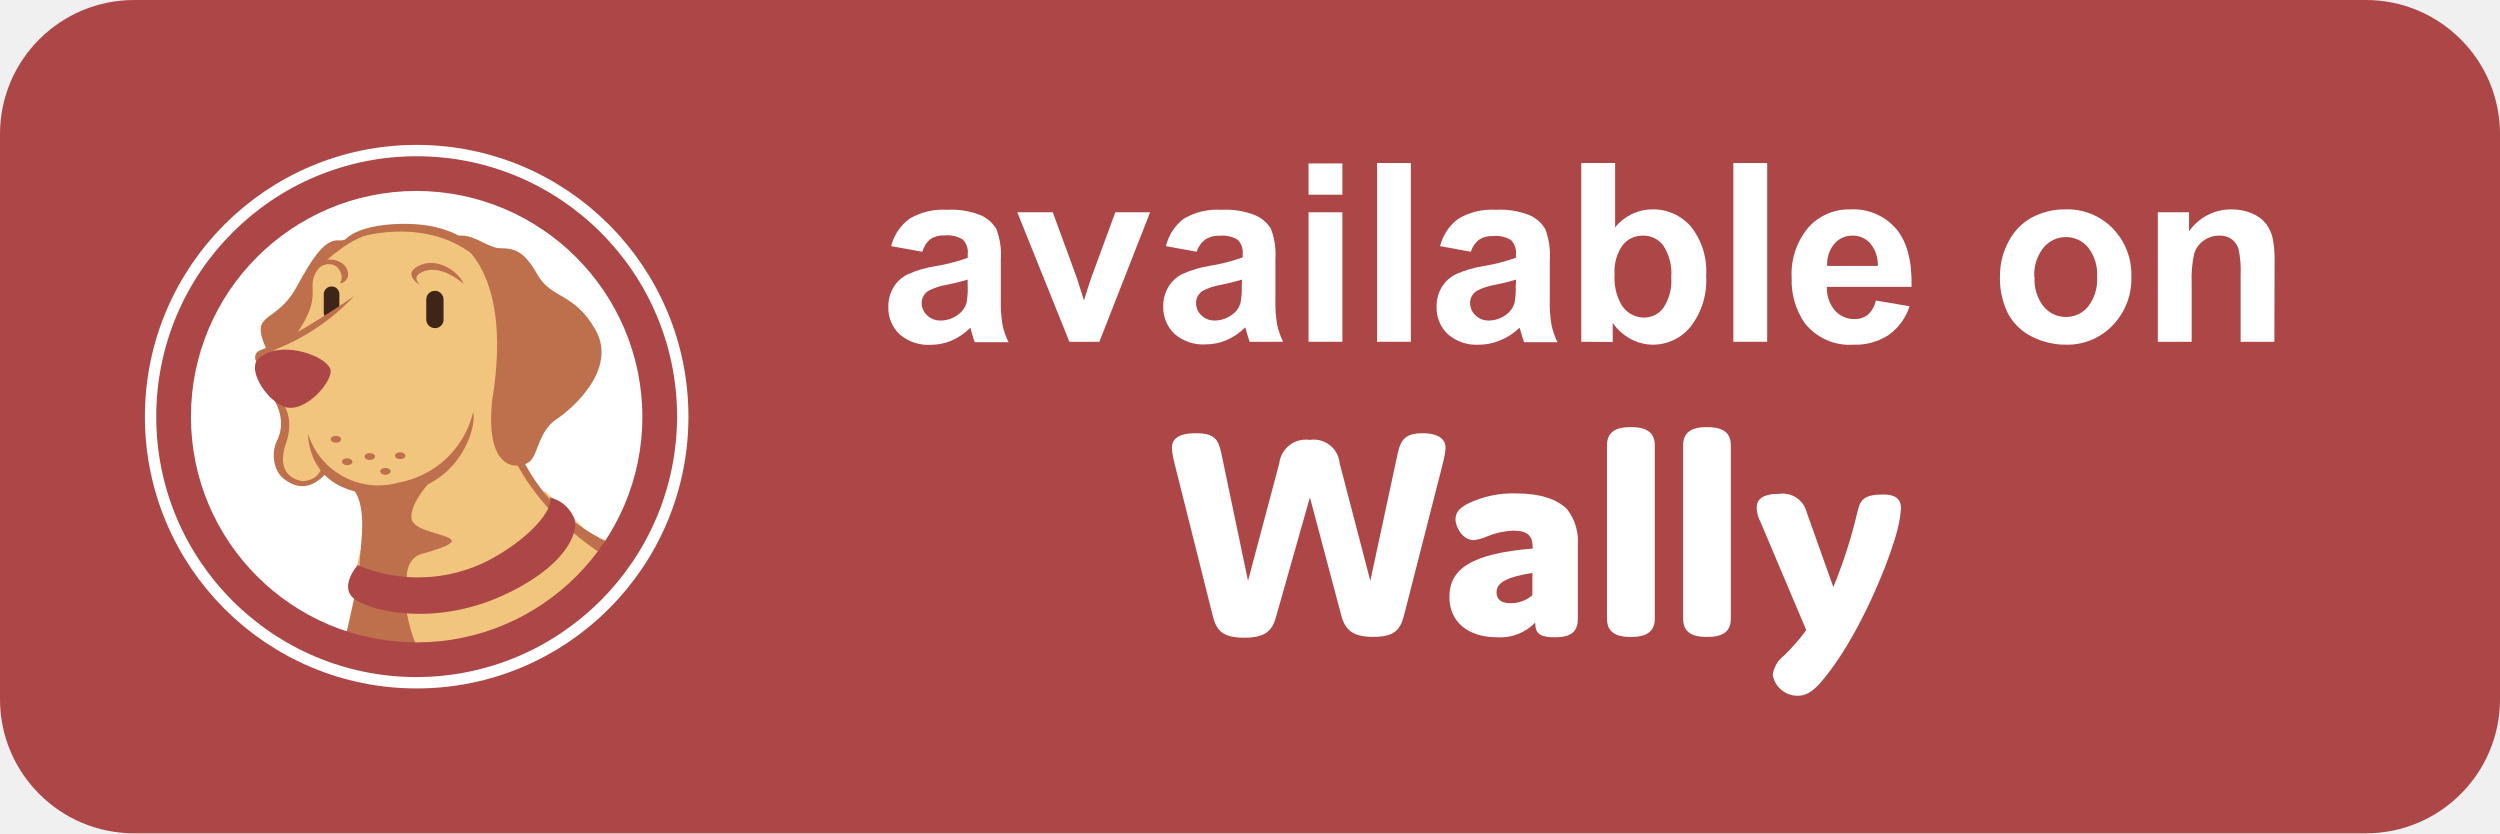
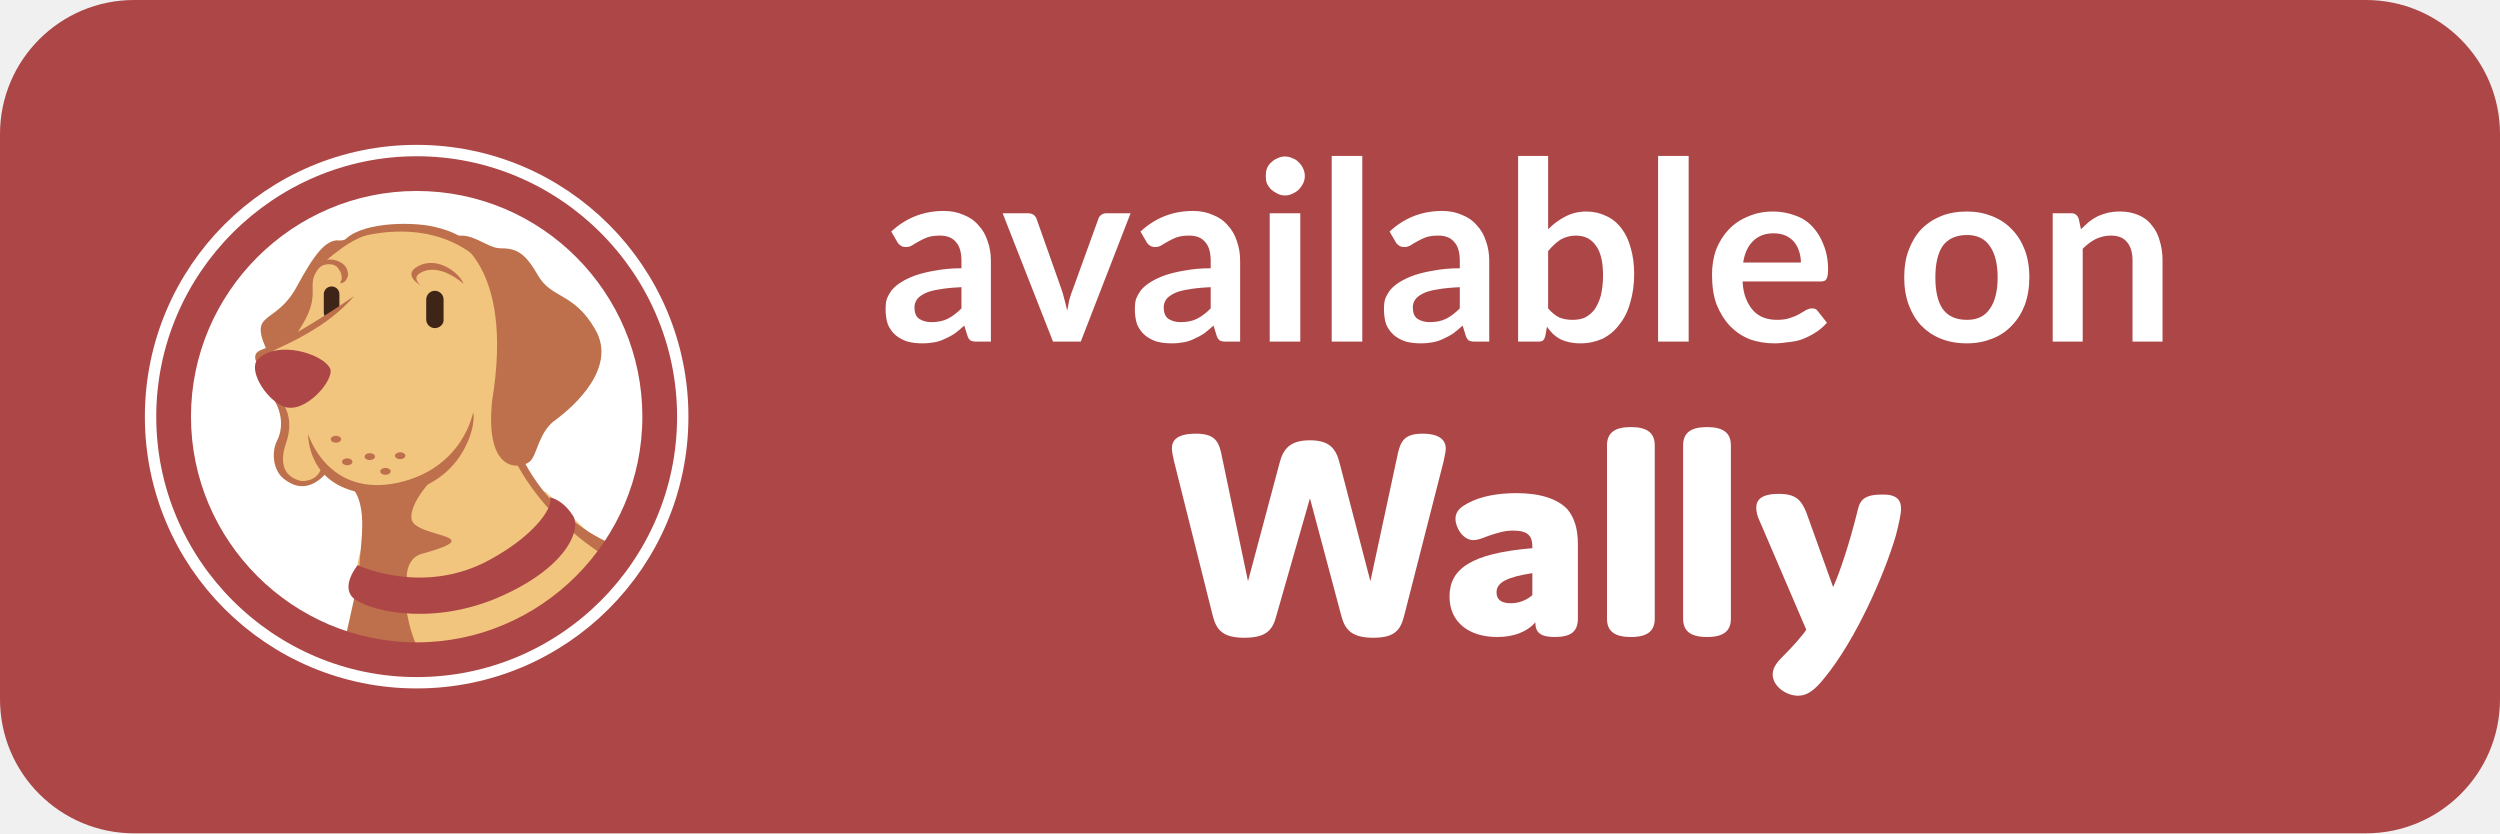
- <svg xmlns="http://www.w3.org/2000/svg" id="svg3520" viewBox="0 0 240 80">
-   <defs>
-     <style>.cls-1{fill:none;}.cls-2{fill:#ad4646;}.cls-3{isolation:isolate;}.cls-4,.cls-5{fill:#fff;}.cls-5{stroke:#fff;stroke-miterlimit:14;stroke-width:3px;}.cls-6{clip-path:url(#clip-path);}.cls-7{fill:#f2c57e;}.cls-8{fill:#bd704b;}.cls-9{fill:#3f2418;}.cls-10{clip-path:url(#clip-path-2);}.cls-11{fill:#6a2524;}</style>
-     <clipPath id="clip-path">
-       <rect class="cls-1" x="15" y="15" width="50" height="50" />
+ <svg xmlns="http://www.w3.org/2000/svg" xmlns:xlink="http://www.w3.org/1999/xlink" width="240" height="80" viewBox="0 0 68.571 22.857" version="1.1" id="svg3520" xml:space="preserve">
+   <defs id="defs3390">
+     <path id="A" d="M132.2 41.9c0 1.7-1 2.5-3.2 2.5s-3.2-.8-3.2-2.5V18.3c0-1.7 1-2.5 3.2-2.5s3.2.8 3.2 2.5v23.6z" />
+     <clipPath id="B">
+       <rect width="60" height="60" x=".7" y=".5" rx="41.437" ry="0" fill="#000" fill-opacity="1" stroke-width="1" id="rect3364" />
    </clipPath>
-     <clipPath id="clip-path-2">
-       <rect class="cls-1" x="70.67" y="15" width="81.42" height="50" />
+     <clipPath id="C">
+       <path d="M67.5.5h97.7v60H67.5z" fill="#fff" fill-opacity="1" stroke="#ddd" stroke-width="1.002" stroke-dasharray="none" stroke-opacity="1" id="path3367" />
+     </clipPath>
+     <path id="D" d="M81.5 41.5c-.5 2-1.4 3-4.3 3-2.8 0-3.7-1-4.2-2.9l-5.2-21.1c-.1-.5-.3-1.3-.3-1.8 0-1.1.7-2 3.2-2 2.3 0 3 .8 3.4 2.6l3.6 17.5 4.2-16c.5-2.1 1.5-3.2 4.1-3.2s3.5 1.1 4 3.2l4.1 16 3.7-17.5c.4-1.8 1.1-2.6 3.3-2.6 2.4 0 3.1 1 3.1 2 0 .5-.2 1.2-.3 1.8l-5.3 21.1c-.5 1.9-1.3 2.9-4.1 2.9s-3.8-1-4.3-3l-4.2-16zm31.7-11.6c-1.1 0-2.1.3-3.5.8-.7.3-1.3.5-1.8.5-1.4 0-2.4-1.7-2.4-2.9 0-.9.5-1.5 1.6-2.1 1.8-1 4.1-1.4 6.6-1.4 3.2 0 5.5.8 6.8 2.2.9 1.1 1.4 2.6 1.4 4.7v10.2c0 1.8-1 2.5-3.1 2.5-1.9 0-2.6-.6-2.6-2h0c-1.1 1.3-2.9 2-5.1 2-3.9 0-6.4-2.1-6.4-5.5 0-3.8 2.9-5.9 11.1-6.6v-.2c0-1.4-.5-2.2-2.6-2.2zm-2.2 8.4c0 .9.5 1.5 1.9 1.5 1.1 0 2.1-.4 2.9-1.1v-3c-3.2.5-4.8 1.2-4.8 2.6z" />
+     <path id="E" d="M165.2 26.9c0 .8-.3 2.1-.7 3.7-1.6 5.5-5.4 14.2-9.5 19.3-1.4 1.8-2.4 2.5-3.6 2.5-1.6 0-3.4-1.3-3.4-2.9 0-1 .7-1.8 1.5-2.6 1-1 2.6-2.8 3-3.5l-6.2-14.7c-.3-.6-.5-1.3-.5-1.9 0-1.1.7-1.9 3-1.9s3 .8 3.7 2.5l3.6 10.2c.9-2 2.2-6 3.2-10.1.3-1.3.5-2.5 3.2-2.5 2.2-.1 2.7.8 2.7 1.9z" />
+     <path id="F" d="M24 50.2l-2 8s18.2.5 25.8-5.7 5.7-5.8 5.7-5.8l-8-7.6z" />
+     <path id="G" d="M29.3 51.3s.6 5.9 2.6 7c0 0-9.7.7-9.5-1.9l1.4-6.3z" />
+     <path id="H" d="M22.5 36.6s1.8 2.5 2.2 6.2-4 6.9 4.1 8.4c7.2 1.3 22.9-5.5 17.8-10.6-3.2-3.2-5.4-5.8-4-12 1.5-6.2-7.1-10-7.1-10z" />
+     <path id="I" d="M41.6 34.6s2.7 7.1 11.5 12.4l.7-1.6s-7.4-2.3-11.4-11.1-1 .3-.8.3zM25.8 9.5s-5.1 2.2-2.8 18c.7 8.6-2.9 7.9-3.6 7.1-.8-.7 2.4-5.1.6-6.6s-4-.1-6.2-4.4c-2.8-5.6.5-3.3 3.1-8.1 1.9-3.5 3.3-5.5 4.9-5.3 1.3.1 2.5-1.8 4-.7z" />
+     <path id="J" d="M15.6 27.6s.2 3.7-.5 5.8c-1.1 3.1 1.7 7.3 5.8 2.8s-5.3-8.6-5.3-8.6z" />
+     <path id="K" d="M36.4 10.5s-7.9-4-14.2.5-1.3 3.9-5.1 9.6-.7 18.5 11.5 18.7 12-23.2 12-23.2-1.2-5.2-4.2-5.6z" />
+     <path id="L" d="M33.7 36.5s-3.8 3.4-3.6 5.7c.1 2.3 9.5 1.8 1.2 4.1-2.3.6-2.2 4.4-.4 5.1s-6.9-.7-6.8-3.6c.1-2.8 1.3-7.9-1.6-9.8-.2 0 7.1 2.2 11.2-1.5z" />
+     <path id="M" d="M23.9 47.6s7.5 3.6 15.2-.6c5.7-3.1 7.5-6.5 6.9-7.2 0 0 1.4.1 2.7 2.1 1 1.5-.6 6.1-9 9.6-7.9 3.2-15 1.2-16.4-.2-1.3-1.4.6-3.7.6-3.7z" />
+     <path id="N" d="M20.9 19.4h0c-.5 0-.9-.4-.9-.9v-2.1c0-.5.4-.9.9-.9h0c.5 0 .9.4.9.9v2.1c0 .5-.4.9-.9.9z" />
+     <path id="O" d="M23.2 17s-6.6 4.7-9.1 5.7-2.4 3.7 1 6.5 13.5-4.6 8.1-12.2z" />
+     <path id="P" d="M13.6 27.6s2.5 2.7 1 5.7c-1 2 0 5.8 3.7 4.7 0 0-4.3.2-2.6-4.6.6-1.8.6-4.5-2.1-5.8zM34.8 9.9s7.2 2.9 4.6 18.7c-.9 8.6 3.3 7.9 4.3 7.1.9-.7 1-3.5 3.1-4.9 2-1.5 7-5.9 4.5-10.3s-5.1-3.5-6.7-6.4c-1.5-2.6-2.5-3-4.3-3-1.5 0-3.6-2.2-5.5-1.2z" />
+     <path id="Q" d="M32.8 20.3h0c-.5 0-1-.4-1-1V17c0-.5.4-1 1-1h0c.5 0 1 .4 1 1v2.4c0 .5-.5.9-1 .9z" />
+     <path id="R" d="M31.2 15.4s-2.2-1.2-.4-2.2c2.3-1.3 4.9.8 5.3 2 0 0-2.7-2.5-4.9-1.3-1.2.6 0 1.5 0 1.5zm-9.5-1.9a.78.78 0 0 0-.4-.4c-.3-.2-.8-.2-1.2-.1s-.7.4-1 .6c.2-.5.5-.9 1-1.1.2-.1.5-.1.7-.1.5 0 1 .2 1.4.5s.6.8.6 1.3c-.1.4-.3.8-.7.9-.1 0-.2.1-.2 0s.1-.2.1-.3c.1-.2.1-.4 0-.7 0-.1-.1-.4-.3-.6zm-3.5 19s2.2 7.4 10.4 5.6c7.5-1.7 8.6-8.1 8.6-8.1.5 1.5-1.6 10.2-11.8 9.4-7.4-.6-7.2-6.9-7.2-6.9z" />
+     <path id="S" d="M19.8 36.1s-.3 2.9-4.5 1.4c0 0 2.1 2.4 4.7-.2 1.2-1.3-.2-1.2-.2-1.2zm-6.6-10.7c-.5-.3-.5-1.1-.2-1.6.4-.5 1.2-.9 1.8-1.2 3.1-1.4 6.4-3.3 8.7-6 0 0-7 4.9-10.7 6.2-1.8.7.4 2.6.4 2.6z" />
+     <path id="T" d="M12.4 23.9c-1.1 1.1.7 4.4 2.9 5.4 2.5 1.1 6.1-3.2 5.4-4.4-.8-1.6-6-3.3-8.3-1z" />
+     <path id="U" d="M16.9 27.7c-.2-.3-.2-.8 0-1 .1-.1.2-.2.3-.2.2-.1.4-.1.5-.1.9-.1 1.9.3 2.5 1 .5.5.3 1-.2 1.3-.6.3-1.4.4-2.1.1a2.17 2.17 0 0 1-1-1.1zm-2.3 0c.1-.3.2-.7 0-1-.1-.1-.2-.2-.3-.2-.1-.1-.3-.1-.4-.1-.7-.1-1.4.3-2 1-.4.5-.2 1 .2 1.3.5.3 1.1.4 1.6.1a1.44 1.44 0 0 0 .9-1.1z" />
+     <path id="V" d="M30.7 60.5c-16.5 0-30-13.5-30-30s13.5-30 30-30 30 13.5 30 30-13.4 30-30 30zm0-56c-14.3 0-26 11.7-26 26s11.7 26 26 26 26-11.7 26-26-11.6-26-26-26z" />
+     <path id="W" d="M22.2 10.4s9.1-3.8 15.7 2c0 0-.2-2.7-5.3-3.8-2.7-.6-8.7-.5-10.4 1.8z" />
+     <path id="A-1" d="M12.4 23.9c-1.1 1.1.7 4.4 2.9 5.4 2.5 1.1 6.1-3.2 5.4-4.4-.8-1.6-6-3.3-8.3-1z" />
+     <path id="B-7" d="M132.2 41.9c0 1.7-1 2.5-3.2 2.5s-3.2-.8-3.2-2.5V18.3c0-1.7 1-2.5 3.2-2.5s3.2.8 3.2 2.5v23.6z" />
+     <clipPath clipPathUnits="userSpaceOnUse" id="clipPath7215">
+       <rect style="fill:#ffffff;stroke:none;stroke-width:3;stroke-dasharray:none;stroke-opacity:1" id="rect7217" width="97.7" height="60" x="67.5" y="0.5" ry="0" />
    </clipPath>
  </defs>
-   <rect id="background" class="cls-2" width="240" height="80" rx="12.88" />
-   <g id="text">
-     <g class="cls-3">
-       <path class="cls-4" d="M88.55,24.17l-3-.54A4.66,4.66,0,0,1,87.31,21a6.26,6.26,0,0,1,3.61-.86,7.58,7.58,0,0,1,3.23.52,3.29,3.29,0,0,1,1.5,1.32,6.9,6.9,0,0,1,.43,2.95l0,3.83a12.86,12.86,0,0,0,.16,2.42,6.67,6.67,0,0,0,.58,1.67H93.58c-.09-.22-.19-.54-.32-1-.05-.2-.09-.33-.11-.39a5.82,5.82,0,0,1-1.78,1.23,5.1,5.1,0,0,1-2,.41,4.17,4.17,0,0,1-3-1,3.48,3.48,0,0,1-1.09-2.64,3.55,3.55,0,0,1,.49-1.87,3.25,3.25,0,0,1,1.4-1.27,10.36,10.36,0,0,1,2.58-.76,17.28,17.28,0,0,0,3.15-.81v-.33A1.71,1.71,0,0,0,92.43,23a2.74,2.74,0,0,0-1.74-.4,2.34,2.34,0,0,0-1.36.34A2.4,2.4,0,0,0,88.55,24.17Zm4.34,2.67a18.5,18.5,0,0,1-2,.5,6,6,0,0,0-1.77.58,1.38,1.38,0,0,0-.64,1.16A1.62,1.62,0,0,0,89,30.27a1.79,1.79,0,0,0,1.3.5A2.78,2.78,0,0,0,92,30.19a2.08,2.08,0,0,0,.78-1.09,7,7,0,0,0,.12-1.6Z" />
-       <path class="cls-4" d="M102.66,32.81l-5-12.43h3.41l2.32,6.34.67,2.12c.17-.54.29-.89.33-1.06.11-.35.23-.71.35-1.06l2.33-6.34h3.34l-4.87,12.43Z" />
-       <path class="cls-4" d="M114.88,24.17l-2.95-.54A4.66,4.66,0,0,1,113.64,21a6.26,6.26,0,0,1,3.61-.86,7.66,7.66,0,0,1,3.24.52A3.31,3.31,0,0,1,122,21.94a6.86,6.86,0,0,1,.44,2.95l0,3.83a12.86,12.86,0,0,0,.16,2.42,7.09,7.09,0,0,0,.58,1.67h-3.21a9.55,9.55,0,0,1-.31-1l-.12-.39a5.7,5.7,0,0,1-1.78,1.23,5.1,5.1,0,0,1-2,.41,4.17,4.17,0,0,1-3-1,3.48,3.48,0,0,1-1.09-2.64,3.55,3.55,0,0,1,.49-1.87,3.25,3.25,0,0,1,1.4-1.27,10.36,10.36,0,0,1,2.58-.76,17.69,17.69,0,0,0,3.16-.81v-.33a1.71,1.71,0,0,0-.47-1.35,2.72,2.72,0,0,0-1.74-.4,2.28,2.28,0,0,0-1.35.34A2.35,2.35,0,0,0,114.88,24.17Zm4.35,2.67a19.53,19.53,0,0,1-2,.5,6,6,0,0,0-1.77.58,1.38,1.38,0,0,0-.64,1.16,1.62,1.62,0,0,0,.51,1.19,1.79,1.79,0,0,0,1.3.5,2.78,2.78,0,0,0,1.67-.58,2,2,0,0,0,.78-1.09,6.79,6.79,0,0,0,.13-1.6Z" />
-       <path class="cls-4" d="M125.62,18.69v-3h3.25v3Zm0,14.12V20.38h3.25V32.81Z" />
-       <path class="cls-4" d="M132.2,32.81V15.65h3.24V32.81Z" />
-       <path class="cls-4" d="M141.2,24.17l-2.95-.54A4.66,4.66,0,0,1,140,21a6.26,6.26,0,0,1,3.61-.86,7.58,7.58,0,0,1,3.23.52,3.29,3.29,0,0,1,1.5,1.32,6.86,6.86,0,0,1,.44,2.95l0,3.83a12.86,12.86,0,0,0,.16,2.42,7.09,7.09,0,0,0,.58,1.67h-3.21a9.55,9.55,0,0,1-.31-1l-.12-.39A5.7,5.7,0,0,1,144,32.68a5.1,5.1,0,0,1-2,.41,4.17,4.17,0,0,1-3-1,3.48,3.48,0,0,1-1.09-2.64,3.55,3.55,0,0,1,.49-1.87,3.25,3.25,0,0,1,1.4-1.27,10.36,10.36,0,0,1,2.58-.76,17.28,17.28,0,0,0,3.15-.81v-.33a1.71,1.71,0,0,0-.46-1.35,2.72,2.72,0,0,0-1.74-.4A2.28,2.28,0,0,0,142,23,2.35,2.35,0,0,0,141.2,24.17Zm4.34,2.67a18.5,18.5,0,0,1-2,.5,6,6,0,0,0-1.77.58,1.38,1.38,0,0,0-.64,1.16,1.62,1.62,0,0,0,.51,1.19,1.79,1.79,0,0,0,1.3.5,2.78,2.78,0,0,0,1.67-.58,2.08,2.08,0,0,0,.78-1.09,7,7,0,0,0,.12-1.6Z" />
-       <path class="cls-4" d="M151.8,32.81V15.65h3.25v6.18a4.59,4.59,0,0,1,3.56-1.73,4.78,4.78,0,0,1,3.71,1.64,6.87,6.87,0,0,1,1.47,4.73,7.23,7.23,0,0,1-1.5,4.9,4.64,4.64,0,0,1-3.64,1.72,4.49,4.49,0,0,1-2.07-.53A5,5,0,0,1,154.82,31v1.83ZM155,26.33a5.25,5.25,0,0,0,.61,2.85,2.56,2.56,0,0,0,2.24,1.31,2.3,2.3,0,0,0,1.83-.93,4.65,4.65,0,0,0,.76-2.93,4.88,4.88,0,0,0-.77-3.07,2.38,2.38,0,0,0-1.95-.94,2.42,2.42,0,0,0-1.94.91A4.27,4.27,0,0,0,155,26.33Z" />
-       <path class="cls-4" d="M166.4,32.81V15.65h3.25V32.81Z" />
-       <path class="cls-4" d="M180.08,28.85l3.24.55a5.41,5.41,0,0,1-2,2.75,5.73,5.73,0,0,1-3.37.94A5.47,5.47,0,0,1,173.24,31,7.17,7.17,0,0,1,172,26.69a6.94,6.94,0,0,1,1.59-4.84,5.23,5.23,0,0,1,4-1.75A5.43,5.43,0,0,1,182,21.93q1.59,1.83,1.51,5.61h-8.13a3.34,3.34,0,0,0,.78,2.28,2.45,2.45,0,0,0,1.87.81,2,2,0,0,0,1.29-.42A2.58,2.58,0,0,0,180.08,28.85Zm.19-3.32a3.18,3.18,0,0,0-.73-2.17,2.19,2.19,0,0,0-1.69-.74,2.23,2.23,0,0,0-1.75.78,3.05,3.05,0,0,0-.69,2.13Z" />
-       <path class="cls-4" d="M192,26.42a6.8,6.8,0,0,1,.79-3.17A5.49,5.49,0,0,1,195,20.91a6.66,6.66,0,0,1,3.27-.81,6.06,6.06,0,0,1,4.56,1.83,6.35,6.35,0,0,1,1.78,4.63,6.41,6.41,0,0,1-1.79,4.67,6,6,0,0,1-4.53,1.86,7.13,7.13,0,0,1-3.22-.77,5.27,5.27,0,0,1-2.33-2.27A7.61,7.61,0,0,1,192,26.42Zm3.32.17a4.16,4.16,0,0,0,.87,2.84,2.76,2.76,0,0,0,2.14,1,2.72,2.72,0,0,0,2.13-1,4.2,4.2,0,0,0,.86-2.86,4.11,4.11,0,0,0-.86-2.81,2.72,2.72,0,0,0-2.13-1,2.76,2.76,0,0,0-2.14,1A4.15,4.15,0,0,0,195.29,26.59Z" />
-       <path class="cls-4" d="M218.34,32.81H215.1V26.47a9.88,9.88,0,0,0-.21-2.61,1.88,1.88,0,0,0-.68-.92,1.9,1.9,0,0,0-1.13-.32,2.59,2.59,0,0,0-1.51.46,2.41,2.41,0,0,0-.92,1.24,10.7,10.7,0,0,0-.25,2.86v5.63h-3.25V20.38h3v1.83a4.89,4.89,0,0,1,4.05-2.11,4.83,4.83,0,0,1,2,.39,3.34,3.34,0,0,1,1.35,1,3.78,3.78,0,0,1,.63,1.38,10.42,10.42,0,0,1,.18,2.21Z" />
+   <rect width="68.571" height="22.857" ry="3.679" fill="#ad4646" id="background" />
+   <text xml:space="preserve" x="24.27" y="9.316" font-weight="bold" font-size="6.806px" font-family="Lato" fill="#ffffff" id="text" transform="scale(0.9938187,1.00622)" style="font-size:6.806px;stroke-width:0.985">
+     <tspan x="24.27" y="9.316" id="tspan3394" style="font-size:6.806px;stroke-width:0.985">available on</tspan>
+   </text>
+   <circle cx="11.428" cy="11.428" fill="#fff" stroke="#ddd" stroke-width="0.235" id="icon_background" style="fill:#ffffff;stroke:#ffffff;stroke-opacity:1;stroke-width:0.857;stroke-dasharray:none" r="7.026" />
+   <g transform="matrix(.238094 0 0 .238094 4.119022 4.16664)" clip-path="url(#B)" id="icon">
+     <use xlink:href="#F" fill="#f2c57e" id="use3410" />
+     <use xlink:href="#G" fill="#bd704b" id="use3412" />
+     <use xlink:href="#H" fill="#f2c57e" id="use3414" />
+     <use xlink:href="#I" fill="#bd704b" id="use3416" />
+     <g fill="#f2c57e" id="g3422">
+       <use xlink:href="#J" id="use3418" />
+       <use xlink:href="#K" id="use3420" />
+     </g>
+     <use xlink:href="#L" fill="#bd704b" id="use3424" />
+     <use xlink:href="#M" fill="#ad4646" id="use3426" />
+     <use xlink:href="#N" fill="#3f2418" id="use3428" />
+     <use xlink:href="#O" fill="#f2c57e" id="use3430" />
+     <use xlink:href="#P" fill="#bd704b" id="use3432" />
+     <use xlink:href="#Q" fill="#3f2418" id="use3434" />
+     <g fill="#bd704b" id="g3440">
+       <use xlink:href="#R" id="use3436" />
+       <use xlink:href="#S" id="use3438" />
+     </g>
+     <use xlink:href="#T" fill="#ad4646" id="use3442" />
+     <use xlink:href="#U" clip-path="url(#C)" fill="#6a2524" id="use3444" />
+     <use xlink:href="#V" fill="#ad4646" id="use3446" />
+     <g fill="#bd704b" id="g3460">
+       <use xlink:href="#W" id="use3448" />
+       <ellipse cx="21.4" cy="33.1" rx=".6" ry=".4" id="ellipse3450" />
+       <ellipse cx="25.3" cy="35.1" rx=".6" ry=".4" id="ellipse3452" />
+       <ellipse cx="28.8" cy="35" rx=".6" ry=".4" id="ellipse3454" />
+       <ellipse cx="27.1" cy="36.8" rx=".6" ry=".4" id="ellipse3456" />
+       <ellipse cx="22.7" cy="35.7" rx=".6" ry=".4" id="ellipse3458" />
    </g>
  </g>
-   <circle id="icon_background" data-name="icon background" class="cls-5" cx="40" cy="40" r="24.59" />
-   <g class="cls-6">
-     <g id="icon">
-       <g id="use3410">
-         <path id="F" class="cls-7" d="M34.42,56.42l-1.67,6.66s15.17.42,21.5-4.75S59,53.5,59,53.5l-6.67-6.33Z" />
-       </g>
-       <g id="use3412">
-         <path id="G" class="cls-8" d="M38.83,57.33s.5,4.92,2.17,5.84c0,0-8.08.58-7.92-1.59l1.17-5.25Z" />
-       </g>
-       <g id="use3414">
-         <path id="H" class="cls-7" d="M33.17,45.08A11.8,11.8,0,0,1,35,50.25c.33,3.08-3.33,5.75,3.42,7,6,1.08,19.08-4.58,14.83-8.83-2.67-2.67-4.5-4.84-3.33-10S44,30.08,44,30.08Z" />
-       </g>
-       <g id="use3416">
-         <path id="I" class="cls-8" d="M49.08,43.42s2.25,5.91,9.59,10.33l.58-1.33a17.19,17.19,0,0,1-9.5-9.25C46.42,35.83,48.92,43.42,49.08,43.42ZM35.92,22.5s-4.25,1.83-2.34,15c.59,7.17-2.41,6.58-3,5.92s2-4.25.5-5.5-3.33-.09-5.16-3.67c-2.34-4.67.41-2.75,2.58-6.75,1.58-2.92,2.75-4.58,4.08-4.42C33.67,23.17,34.67,21.58,35.92,22.5Z" />
-       </g>
-       <g id="g3422">
-         <g id="use3418">
-           <path id="J" class="cls-7" d="M27.42,37.58A17.12,17.12,0,0,1,27,42.42c-.92,2.58,1.42,6.08,4.83,2.33S27.42,37.58,27.42,37.58Z" />
-         </g>
-         <g id="use3420">
-           <path id="K" class="cls-7" d="M44.75,23.33s-6.58-3.33-11.83.42-1.09,3.25-4.25,8-.59,15.42,9.58,15.58S48.25,28,48.25,28,47.25,23.67,44.75,23.33Z" />
-         </g>
-       </g>
-       <g id="use3424">
-         <path id="L" class="cls-8" d="M42.5,45s-3.17,2.83-3,4.75,7.92,1.5,1,3.42c-1.92.5-1.83,3.66-.33,4.25s-5.75-.59-5.67-3,1.08-6.59-1.33-8.17C33,46.25,39.08,48.08,42.5,45Z" />
-       </g>
-       <g id="use3426">
-         <path id="M" class="cls-2" d="M34.33,54.25A14.85,14.85,0,0,0,47,53.75c4.75-2.58,6.25-5.42,5.75-6A3.32,3.32,0,0,1,55,49.5c.83,1.25-.5,5.08-7.5,8-6.58,2.67-12.5,1-13.67-.17S34.33,54.25,34.33,54.25Z" />
-       </g>
-       <g id="use3428">
-         <path id="N" class="cls-9" d="M31.83,30.75h0a.75.75,0,0,1-.75-.75V28.25a.75.75,0,0,1,.75-.75h0a.74.74,0,0,1,.75.75V30A.74.74,0,0,1,31.83,30.75Z" />
-       </g>
-       <g id="use3430">
-         <path id="O" class="cls-7" d="M33.75,28.75s-5.5,3.92-7.58,4.75-2,3.08.83,5.42S38.25,35.08,33.75,28.75Z" />
-       </g>
-       <g id="use3432">
-         <path id="P" class="cls-8" d="M25.75,37.58s2.08,2.25.83,4.75c-.83,1.67,0,4.84,3.09,3.92,0,0-3.59.17-2.17-3.83C28,40.92,28,38.67,25.75,37.58ZM43.42,22.83s6,2.42,3.83,15.59C46.5,45.58,50,45,50.83,44.33s.84-2.91,2.59-4.08,5.83-4.92,3.75-8.58-4.25-2.92-5.59-5.34c-1.25-2.16-2.08-2.5-3.58-2.5C46.75,23.83,45,22,43.42,22.83Z" />
-       </g>
-       <g id="use3434">
-         <path id="Q" class="cls-9" d="M41.75,31.5h0a.83.83,0,0,1-.83-.83V28.75a.83.83,0,0,1,.83-.83h0a.83.83,0,0,1,.83.83v2A.81.81,0,0,1,41.75,31.5Z" />
-       </g>
-       <g id="g3440">
-         <g id="use3436">
-           <path id="R" class="cls-8" d="M40.42,27.42s-1.84-1-.34-1.84c1.92-1.08,4.09.67,4.42,1.67,0,0-2.25-2.08-4.08-1.08C39.42,26.67,40.42,27.42,40.42,27.42ZM32.5,25.83a.66.66,0,0,0-.33-.33,1.31,1.31,0,0,0-1-.08,2.6,2.6,0,0,0-.84.5,1.53,1.53,0,0,1,.84-.92,1.43,1.43,0,0,1,.58-.08,2,2,0,0,1,1.17.41,1.36,1.36,0,0,1,.5,1.09.94.94,0,0,1-.59.75c-.08,0-.16.08-.16,0s.08-.17.08-.25a.75.75,0,0,0,0-.59A.91.91,0,0,0,32.5,25.83ZM29.58,41.67a7.07,7.07,0,0,0,8.67,4.66,9,9,0,0,0,7.17-6.75c.41,1.25-1.34,8.5-9.84,7.84C29.42,46.92,29.58,41.67,29.58,41.67Z" />
-         </g>
-         <g id="use3438">
-           <path id="S" class="cls-8" d="M30.92,44.67s-.25,2.41-3.75,1.16c0,0,1.75,2,3.91-.16C32.08,44.58,30.92,44.67,30.92,44.67Zm-5.5-8.92a1,1,0,0,1-.17-1.33,4.64,4.64,0,0,1,1.5-1,20.69,20.69,0,0,0,7.25-5s-5.83,4.08-8.92,5.16C23.58,34.17,25.42,35.75,25.42,35.75Z" />
-         </g>
-       </g>
-       <g id="use3442">
-         <path id="T" class="cls-2" d="M24.75,34.5c-.92.92.58,3.67,2.42,4.5,2.08.92,5.08-2.67,4.5-3.67C31,34,26.67,32.58,24.75,34.5Z" />
-       </g>
-       <g class="cls-10">
-         <g id="use3444">
-           <path id="U" class="cls-11" d="M28.5,37.67a.75.75,0,0,1,0-.84c.08-.08.17-.16.25-.16a.85.85,0,0,1,.42-.09,2.48,2.48,0,0,1,2.08.84c.42.41.25.83-.17,1.08a2.12,2.12,0,0,1-1.75.08A1.8,1.8,0,0,1,28.5,37.67Zm-1.92,0a1,1,0,0,0,0-.84c-.08-.08-.16-.16-.25-.16a.46.46,0,0,0-.33-.09,1.94,1.94,0,0,0-1.67.84.72.72,0,0,0,.17,1.08,1.28,1.28,0,0,0,1.33.08A1.18,1.18,0,0,0,26.58,37.67Z" />
-         </g>
-       </g>
-       <g id="use3446">
-         <path id="V" class="cls-2" d="M40,65A25,25,0,1,1,65,40,25.07,25.07,0,0,1,40,65Zm0-46.67A21.67,21.67,0,1,0,61.67,40,21.73,21.73,0,0,0,40,18.33Z" />
-       </g>
-       <g id="g3460">
-         <g id="use3448">
-           <path id="W" class="cls-8" d="M32.92,23.25S40.5,20.08,46,24.92c0,0-.17-2.25-4.42-3.17C39.33,21.25,34.33,21.33,32.92,23.25Z" />
-         </g>
-         <ellipse id="ellipse3450" class="cls-8" cx="32.25" cy="42.17" rx="0.5" ry="0.33" />
-         <ellipse id="ellipse3452" class="cls-8" cx="35.5" cy="43.83" rx="0.5" ry="0.33" />
-         <ellipse id="ellipse3454" class="cls-8" cx="38.42" cy="43.75" rx="0.5" ry="0.33" />
-         <ellipse id="ellipse3456" class="cls-8" cx="37" cy="45.25" rx="0.5" ry="0.33" />
-         <ellipse id="ellipse3458" class="cls-8" cx="33.33" cy="44.33" rx="0.5" ry="0.33" />
-       </g>
-     </g>
-   </g>
-   <g id="prompt">
-     <path id="path6636" class="cls-4" d="M122.53,59.11c-.36,1.41-1,2.11-3.08,2.11s-2.65-.7-3-2l-3.73-14.87A7.83,7.83,0,0,1,112.5,43c0-.77.5-1.41,2.29-1.41s2.15.57,2.44,1.84l2.58,12.33,3-11.28a2.57,2.57,0,0,1,2.93-2.25,2.5,2.5,0,0,1,2.87,2.25l2.94,11.28,2.65-12.33c.29-1.27.79-1.84,2.36-1.84,1.72,0,2.22.71,2.22,1.41a9.31,9.31,0,0,1-.21,1.27l-3.8,14.87c-.36,1.34-.93,2-2.94,2s-2.72-.7-3.08-2.11l-3-11.28Zm22.71-8.17a7.41,7.41,0,0,0-2.5.56,3.68,3.68,0,0,1-1.29.35c-1,0-1.72-1.2-1.72-2,0-.64.35-1.06,1.14-1.48a9.89,9.89,0,0,1,4.73-1c2.29,0,3.94.57,4.87,1.55a4.94,4.94,0,0,1,1,3.31v7.19c0,1.27-.72,1.76-2.22,1.76s-1.87-.42-1.87-1.41h0a4.67,4.67,0,0,1-3.65,1.41c-2.8,0-4.59-1.48-4.59-3.87,0-2.68,2.08-4.16,8-4.65v-.14C147.11,51.5,146.75,50.94,145.24,50.94Zm-1.57,5.91c0,.64.36,1.06,1.36,1.06a3.18,3.18,0,0,0,2.08-.77V55C144.81,55.37,143.67,55.87,143.67,56.85Z" />
-     <g id="use6638">
-       <path id="B-7" class="cls-4" d="M158.86,59.39c0,1.2-.72,1.76-2.3,1.76s-2.29-.56-2.29-1.76V42.76c0-1.2.72-1.76,2.29-1.76s2.3.56,2.3,1.76Z" />
-     </g>
-     <g id="use6640">
-       <path id="B-7-2" data-name="B-7" class="cls-4" d="M166.16,59.39c0,1.2-.71,1.76-2.29,1.76s-2.29-.56-2.29-1.76V42.76c0-1.2.72-1.76,2.29-1.76s2.29.56,2.29,1.76Z" />
-     </g>
-     <path id="path6642" class="cls-4" d="M182.5,48.82a12.77,12.77,0,0,1-.5,2.61c-1.15,3.87-3.87,10-6.81,13.6-1,1.27-1.72,1.76-2.58,1.76a2.41,2.41,0,0,1-2.43-2,2.78,2.78,0,0,1,1.07-1.84,19,19,0,0,0,2.15-2.46L169,50.09a3.06,3.06,0,0,1-.36-1.34c0-.77.5-1.34,2.15-1.34a2.37,2.37,0,0,1,2.65,1.76L176,56.36a47.33,47.33,0,0,0,2.29-7.12c.22-.91.36-1.76,2.3-1.76C182.14,47.41,182.5,48.05,182.5,48.82Z" />
+   <g fill="#ad4646" id="prompt" style="fill:#ffffff;stroke:none" transform="matrix(0.204707,0,0,0.2013217,18.32493,8.533329)">
+     <path d="m 81.5,41.5 c -0.5,2 -1.4,3 -4.3,3 -2.8,0 -3.7,-1 -4.2,-2.9 L 67.8,20.5 c -0.1,-0.5 -0.3,-1.3 -0.3,-1.8 0,-1.1 0.7,-2 3.2,-2 2.3,0 3,0.8 3.4,2.6 l 3.6,17.5 4.2,-16 c 0.5,-2.1 1.5,-3.2 4.1,-3.2 2.6,0 3.5,1.1 4,3.2 l 4.1,16 3.7,-17.5 c 0.4,-1.8 1.1,-2.6 3.3,-2.6 2.4,0 3.1,1 3.1,2 0,0.5 -0.2,1.2 -0.3,1.8 l -5.3,21.1 c -0.5,1.9 -1.3,2.9 -4.1,2.9 -2.8,0 -3.8,-1 -4.3,-3 L 86,25.5 Z m 31.7,-11.6 c -1.1,0 -2.1,0.3 -3.5,0.8 -0.7,0.3 -1.3,0.5 -1.8,0.5 -1.4,0 -2.4,-1.7 -2.4,-2.9 0,-0.9 0.5,-1.5 1.6,-2.1 1.8,-1 4.1,-1.4 6.6,-1.4 3.2,0 5.5,0.8 6.8,2.2 0.9,1.1 1.4,2.6 1.4,4.7 v 10.2 c 0,1.8 -1,2.5 -3.1,2.5 -1.9,0 -2.6,-0.6 -2.6,-2 v 0 c -1.1,1.3 -2.9,2 -5.1,2 -3.9,0 -6.4,-2.1 -6.4,-5.5 0,-3.8 2.9,-5.9 11.1,-6.6 v -0.2 c 0,-1.4 -0.5,-2.2 -2.6,-2.2 z m -2.2,8.4 c 0,0.9 0.5,1.5 1.9,1.5 1.1,0 2.1,-0.4 2.9,-1.1 v -3 c -3.2,0.5 -4.8,1.2 -4.8,2.6 z" id="path6636" style="fill:#ffffff;stroke:none" />
+     <use xlink:href="#B-7" id="use6638" style="fill:#ffffff;stroke:none" />
+     <use xlink:href="#B-7" x="10.2" id="use6640" style="fill:#ffffff;stroke:none" />
+     <path d="m 165.2,26.9 c 0,0.8 -0.3,2.1 -0.7,3.7 -1.6,5.5 -5.4,14.2 -9.5,19.3 -1.4,1.8 -2.4,2.5 -3.6,2.5 -1.6,0 -3.4,-1.3 -3.4,-2.9 0,-1 0.7,-1.8 1.5,-2.6 1,-1 2.6,-2.8 3,-3.5 l -6.2,-14.7 c -0.3,-0.6 -0.5,-1.3 -0.5,-1.9 0,-1.1 0.7,-1.9 3,-1.9 2.3,0 3,0.8 3.7,2.5 l 3.6,10.2 c 0.9,-2 2.2,-6 3.2,-10.1 0.3,-1.3 0.5,-2.5 3.2,-2.5 2.2,-0.1 2.7,0.8 2.7,1.9 z" id="path6642" style="fill:#ffffff;stroke:none" />
  </g>
</svg>
